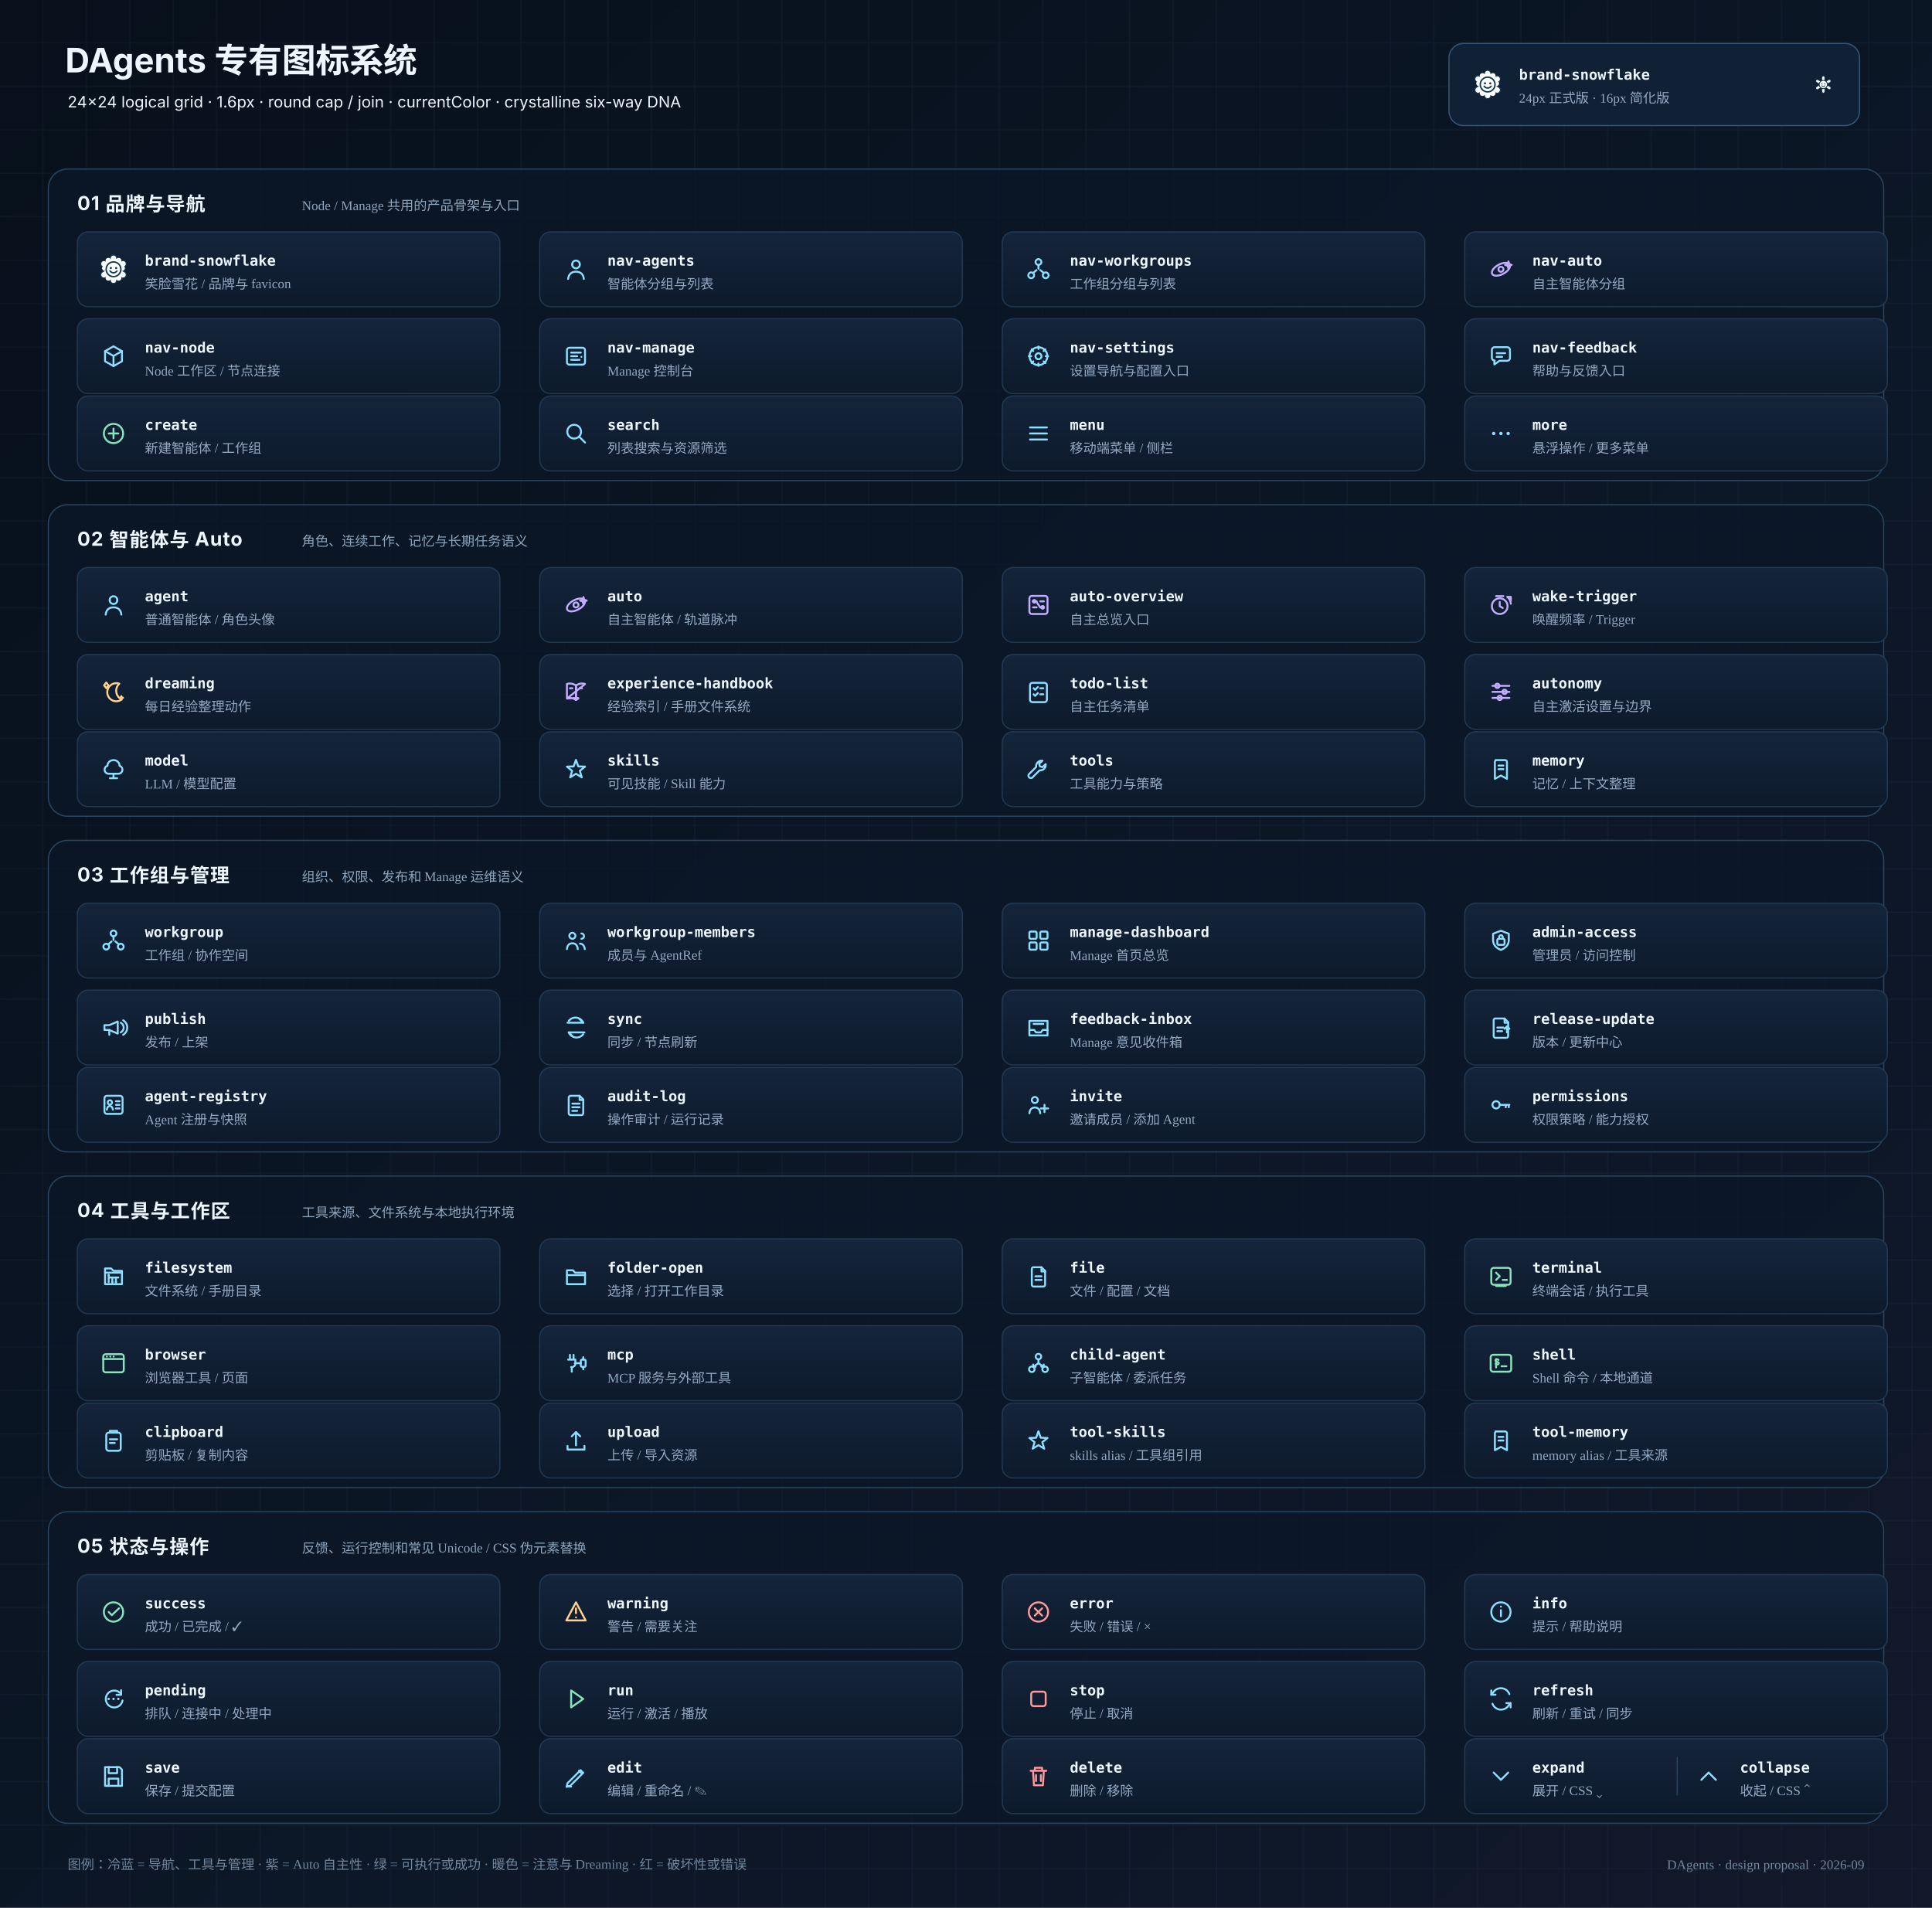
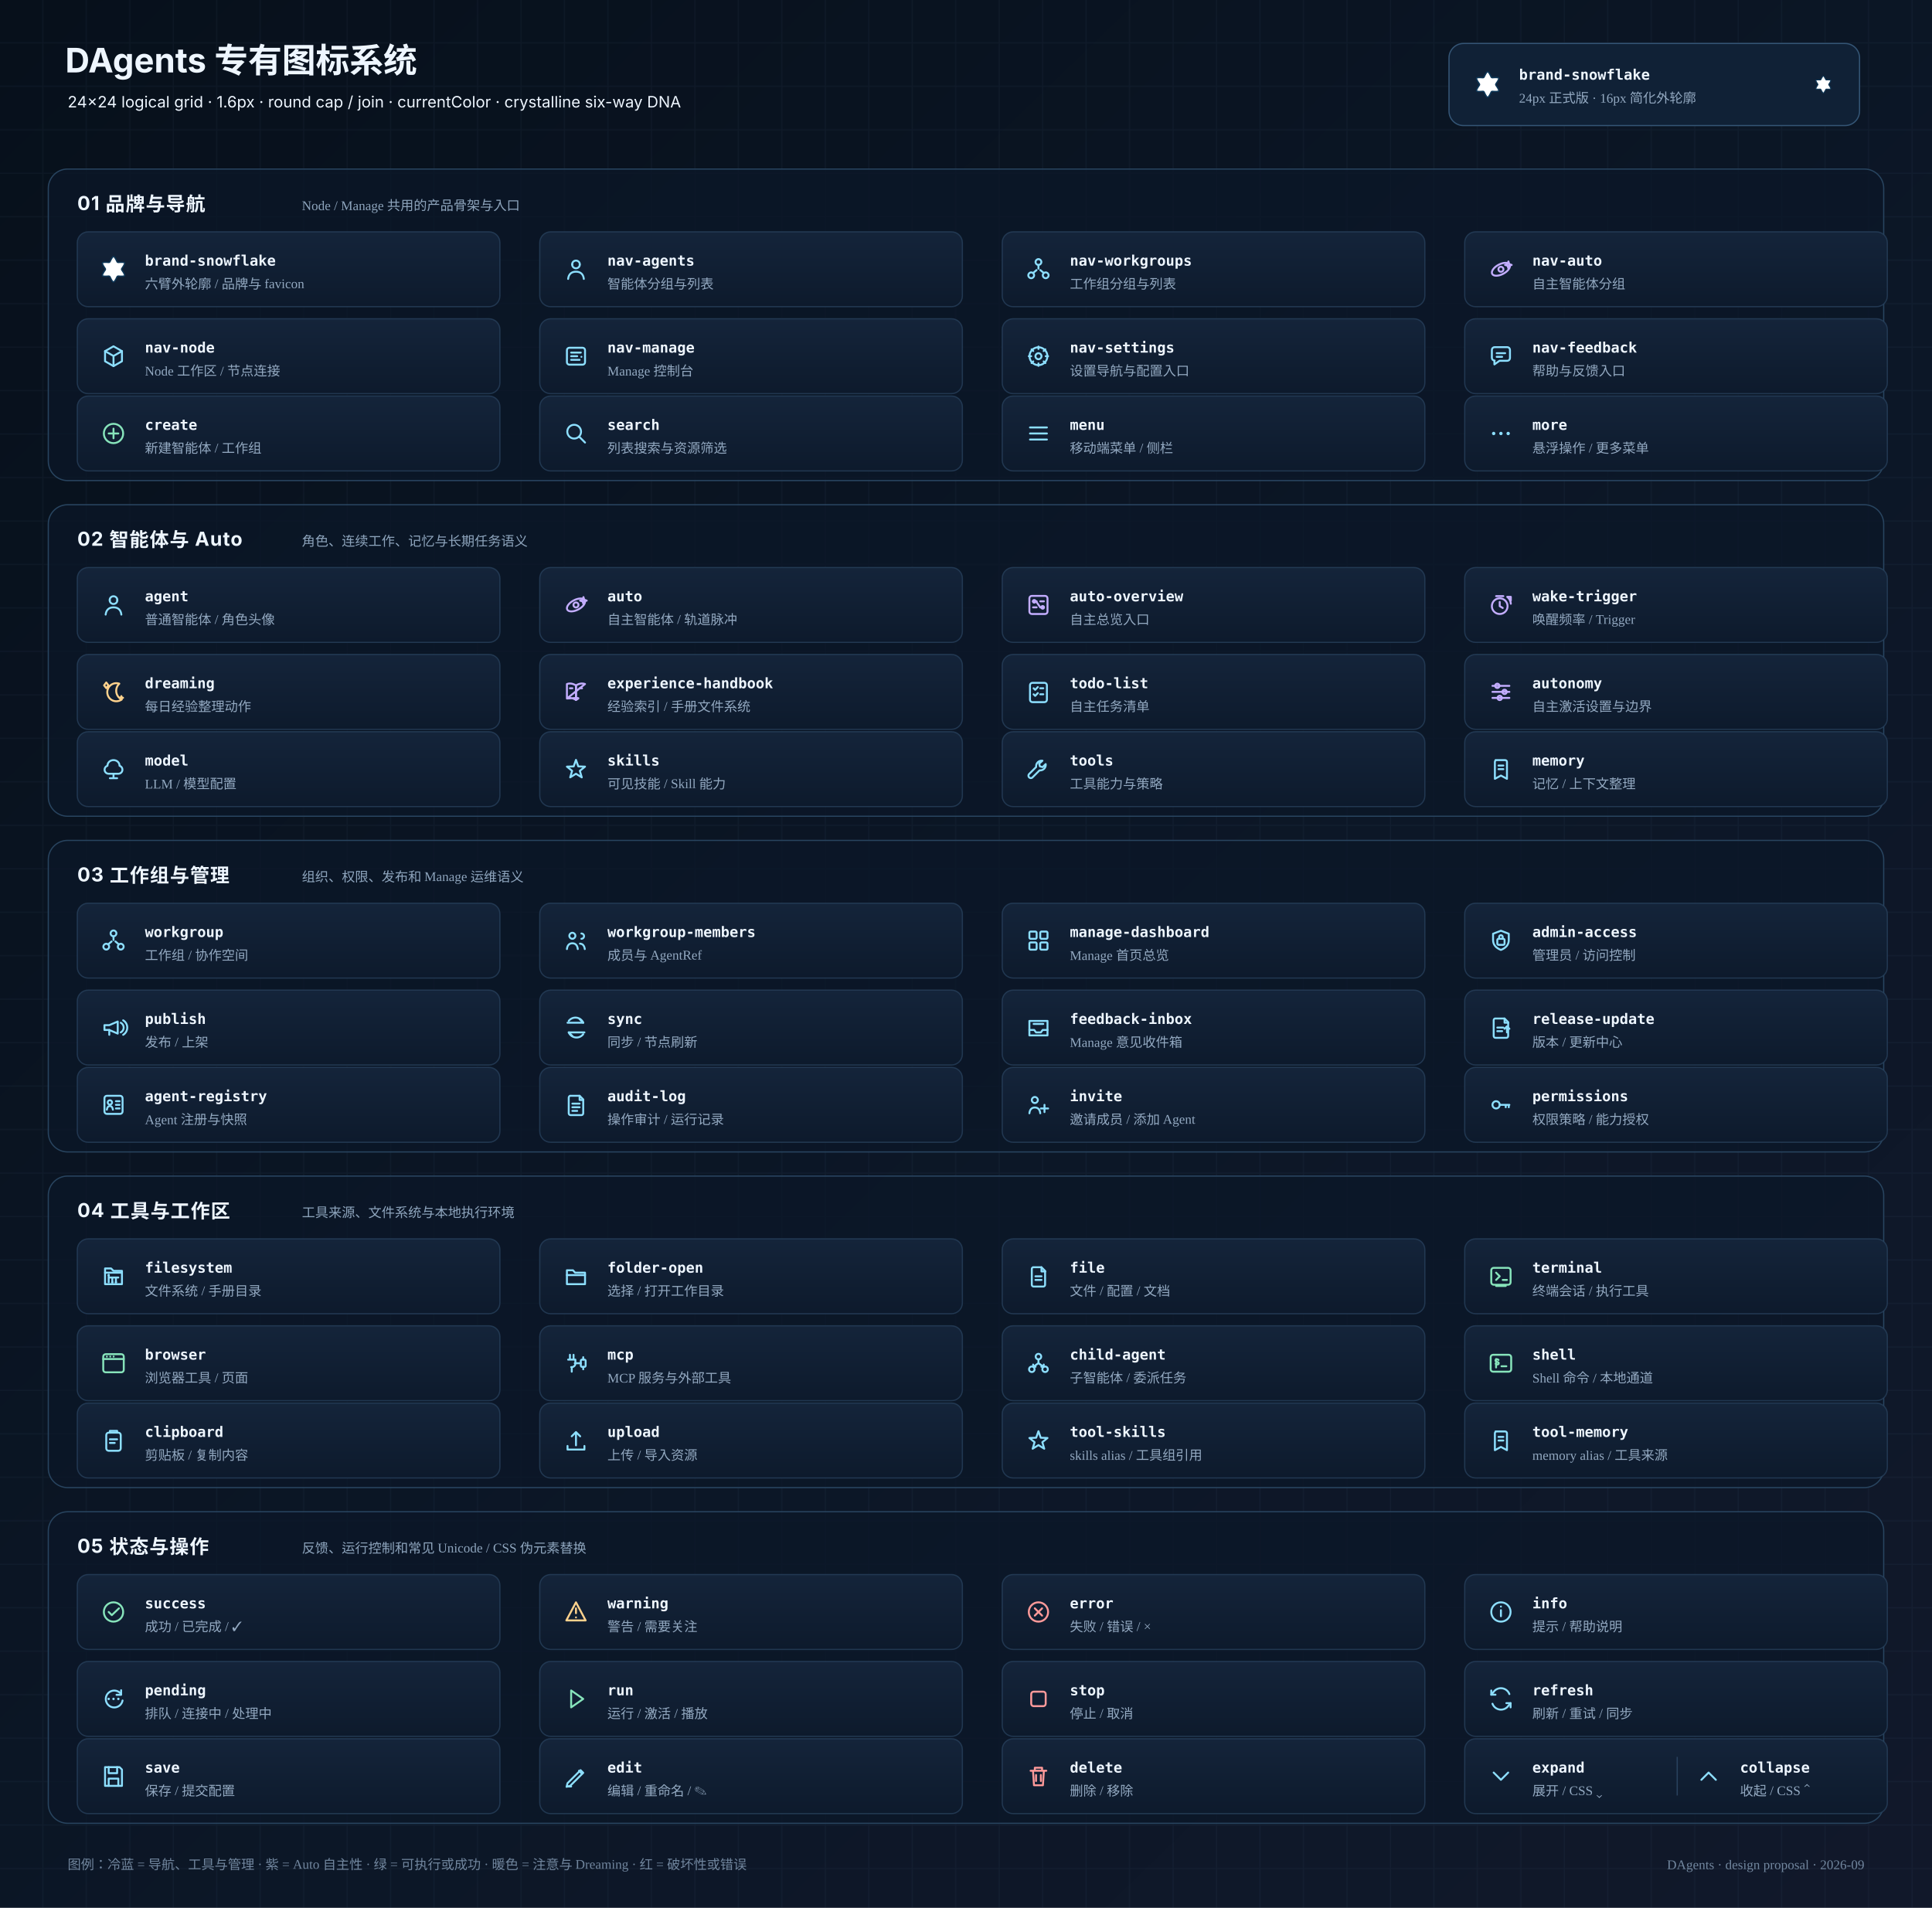
<svg xmlns="http://www.w3.org/2000/svg" width="1600" height="1580" viewBox="0 0 1600 1580" role="img" aria-labelledby="title desc">
  <defs>
    <linearGradient id="board" x1="0" y1="0" x2="1" y2="1">
      <stop stop-color="#07101b" />
      <stop offset=".58" stop-color="#0c1727" />
      <stop offset="1" stop-color="#11182a" />
    </linearGradient>
    <linearGradient id="card" x1="0" y1="0" x2="0" y2="1">
      <stop stop-color="#14243a" />
      <stop offset="1" stop-color="#0d1a2c" />
    </linearGradient>
    <linearGradient id="blue" x1="0" y1="0" x2="1" y2="1">
      <stop stop-color="#90ecff" />
      <stop offset="1" stop-color="#779bff" />
    </linearGradient>
    <linearGradient id="violet" x1="0" y1="0" x2="1" y2="1">
      <stop stop-color="#e0a9ff" />
      <stop offset="1" stop-color="#8db5ff" />
    </linearGradient>
    <linearGradient id="warm" x1="0" y1="0" x2="1" y2="1">
      <stop stop-color="#ffd990" />
      <stop offset="1" stop-color="#ff9d9d" />
    </linearGradient>
    <filter id="shadow" x="-20%" y="-20%" width="140%" height="160%">
      <feDropShadow dx="0" dy="8" stdDeviation="10" flood-color="#020611" flood-opacity=".34" />
    </filter>
    <pattern id="grain" width="36" height="36" patternUnits="userSpaceOnUse">
      <path d="M0 35.5h36M35.5 0v36" stroke="#7192bd" stroke-opacity=".055" />
    </pattern>
    <style>
      .label{font-family:Inter,"Segoe UI","Microsoft YaHei",sans-serif;fill:#eef6ff}
      .section-title{font-size:16px;font-weight:700;letter-spacing:.04em}
      .section-note{font-size:11px;fill:#8ea5bd}
      .key{font:600 12px ui-monospace,SFMono-Regular,Consolas,monospace;fill:#eef6ff}
      .meaning{font-size:11px;fill:#93a9c1}
      .footer{font-size:11px;fill:#71869e}
      .icon{fill:none;stroke:currentColor;stroke-width:1.6;stroke-linecap:round;stroke-linejoin:round}
      .icon-fill{fill:currentColor;stroke:none}
      .card-blue{color:#8ddfff}.card-violet{color:#c3adff}.card-warm{color:#ffd28d}.card-green{color:#87e4bb}.card-red{color:#ff9a9a}
    </style>
    <symbol id="i-brand-snowflake" viewBox="0 0 24 24">
-       <g fill="none" stroke="#0d3656" stroke-width="6.2" stroke-linecap="round" stroke-linejoin="round">
-         <path d="M12 2.9v18.2M4.1 7.45l15.8 9.1M4.1 16.55l15.8-9.1" />
-       </g>
-       <g fill="none" stroke="#ffffff" stroke-width="4.5" stroke-linecap="round" stroke-linejoin="round" filter="url(#snow-shadow)">
-         <path d="M12 2.9v18.2M4.1 7.45l15.8 9.1M4.1 16.55l15.8-9.1" />
-         <path d="M7.7 4.8 12 7.3l4.3-2.5M7.7 19.2 12 16.7l4.3 2.5M4.8 11.1l4 .9M19.2 11.1l-4 .9" />
-       </g>
-       <circle cx="12" cy="12" r="6.1" fill="#ffffff" stroke="#0d3656" stroke-width="1.2" />
-       <circle cx="9.8" cy="11" r=".9" fill="#0d3656" />
-       <circle cx="14.2" cy="11" r=".9" fill="#0d3656" />
-       <path d="M9.1 13.4c1.45 2 4.35 2 5.8 0" fill="none" stroke="#0d3656" stroke-width="1.2" stroke-linecap="round" />
+       <path d="M 11.21 1.99 Q 12.00 0.96 12.79 1.99 Q 13.58 3.02 14.06 4.01 Q 14.54 5.01 14.89 5.70 Q 15.24 6.39 16.01 6.34 Q 16.78 6.30 17.88 6.22 Q 18.99 6.14 20.27 6.31 Q 21.56 6.48 21.07 7.68 Q 20.57 8.88 19.95 9.79 Q 19.33 10.71 18.90 11.35 Q 18.48 12.00 18.90 12.65 Q 19.33 13.29 19.95 14.21 Q 20.57 15.12 21.07 16.32 Q 21.56 17.52 20.27 17.69 Q 18.99 17.86 17.88 17.78 Q 16.78 17.70 16.01 17.66 Q 15.24 17.61 14.89 18.30 Q 14.54 18.99 14.06 19.99 Q 13.58 20.98 12.79 22.01 Q 12.00 23.04 11.21 22.01 Q 10.42 20.98 9.94 19.99 Q 9.46 18.99 9.11 18.30 Q 8.76 17.61 7.99 17.66 Q 7.22 17.70 6.12 17.78 Q 5.01 17.86 3.73 17.69 Q 2.44 17.52 2.93 16.32 Q 3.43 15.12 4.05 14.21 Q 4.67 13.29 5.10 12.65 Q 5.52 12.00 5.10 11.35 Q 4.67 10.71 4.05 9.79 Q 3.43 8.88 2.93 7.68 Q 2.44 6.48 3.73 6.31 Q 5.01 6.14 6.12 6.22 Q 7.22 6.30 7.99 6.34 Q 8.76 6.39 9.11 5.70 Q 9.46 5.01 9.94 4.01 Q 10.42 3.02 11.21 1.99 Z" fill="#ffffff" stroke="#0d3656" stroke-width="1.1" stroke-linejoin="round" />
    </symbol>
    <symbol id="i-brand-snowflake-16" viewBox="0 0 16 16">
-       <g fill="none" stroke="#0d3656" stroke-width="3.1" stroke-linecap="round">
-         <path d="M8 2.2v11.6M3 5.1l10 5.8M3 10.9l10-5.8" />
-       </g>
-       <g fill="none" stroke="#ffffff" stroke-width="1.9" stroke-linecap="round" filter="url(#snow-shadow)">
-         <path d="M8 2.2v11.6M3 5.1l10 5.8M3 10.9l10-5.8" />
-       </g>
-       <circle cx="8" cy="8" r="3.4" fill="#ffffff" stroke="#0d3656" stroke-width=".7" />
-       <circle cx="6.8" cy="7.5" r=".5" fill="#0d3656" />
-       <circle cx="9.2" cy="7.5" r=".5" fill="#0d3656" />
-       <path d="M6.7 9c.7 1 1.9 1 2.6 0" fill="none" stroke="#0d3656" stroke-width=".7" stroke-linecap="round" />
+       <path d="M 7.47 1.33 Q 8.00 0.64 8.53 1.33 Q 9.06 2.01 9.38 2.68 Q 9.70 3.34 9.93 3.80 Q 10.16 4.26 10.67 4.23 Q 11.19 4.20 11.92 4.15 Q 12.66 4.09 13.52 4.21 Q 14.37 4.32 14.04 5.12 Q 13.71 5.92 13.30 6.53 Q 12.88 7.14 12.60 7.57 Q 12.32 8.00 12.60 8.43 Q 12.88 8.86 13.30 9.47 Q 13.71 10.08 14.04 10.88 Q 14.37 11.68 13.52 11.79 Q 12.66 11.91 11.92 11.85 Q 11.19 11.80 10.67 11.77 Q 10.16 11.74 9.93 12.20 Q 9.70 12.66 9.38 13.32 Q 9.06 13.99 8.53 14.67 Q 8.00 15.36 7.47 14.67 Q 6.94 13.99 6.62 13.32 Q 6.30 12.66 6.07 12.20 Q 5.84 11.74 5.33 11.77 Q 4.81 11.80 4.08 11.85 Q 3.34 11.91 2.48 11.79 Q 1.63 11.68 1.96 10.88 Q 2.29 10.08 2.70 9.47 Q 3.12 8.86 3.40 8.43 Q 3.68 8.00 3.40 7.57 Q 3.12 7.14 2.70 6.53 Q 2.29 5.92 1.96 5.12 Q 1.63 4.32 2.48 4.21 Q 3.34 4.09 4.08 4.15 Q 4.81 4.20 5.33 4.23 Q 5.84 4.26 6.07 3.80 Q 6.30 3.34 6.62 2.68 Q 6.94 2.01 7.47 1.33 Z" fill="#ffffff" stroke="#0d3656" stroke-width=".75" stroke-linejoin="round" />
    </symbol>
    <symbol id="i-agent" viewBox="0 0 24 24">
      <circle class="icon" cx="12" cy="8" r="3.2" />
      <path class="icon" d="M5.5 20c.4-3.8 2.6-6 6.5-6s6.1 2.2 6.5 6M9 8h.01M15 8h.01" />
    </symbol>
    <symbol id="i-workgroup" viewBox="0 0 24 24">
      <circle class="icon" cx="12" cy="6" r="2.4" />
      <circle class="icon" cx="6" cy="17" r="2.4" />
      <circle class="icon" cx="18" cy="17" r="2.4" />
      <path class="icon" d="M12 8.5v3M10.4 12.7 7.7 15M13.6 12.7l2.7 2.3" />
    </symbol>
    <symbol id="i-auto" viewBox="0 0 24 24">
      <ellipse class="icon" cx="12" cy="12" rx="8.2" ry="4.2" transform="rotate(-28 12 12)" />
      <circle class="icon" cx="12" cy="12" r="2.1" />
      <path class="icon" d="m18.2 5.5.6 2.2 2.1.7-2.1.7-.6 2.2-.7-2.2-2.1-.7 2.1-.7Z" />
    </symbol>
    <symbol id="i-node" viewBox="0 0 24 24">
      <path class="icon" d="m12 3.8 7 4v8.4l-7 4-7-4V7.8Z" />
      <path class="icon" d="m5 7.8 7 4 7-4M12 11.8v8.4" />
    </symbol>
    <symbol id="i-manage" viewBox="0 0 24 24">
      <rect class="icon" x="4.5" y="5" width="15" height="14" rx="2" />
      <path class="icon" d="M8 9h8M8 12h5M8 15h7M16.5 12.5h.01" />
    </symbol>
    <symbol id="i-settings" viewBox="0 0 24 24">
      <circle class="icon" cx="12" cy="12" r="2.5" />
      <path class="icon" d="M12 4v2M12 18v2M4 12h2M18 12h2M6.3 6.3l1.4 1.4M16.3 16.3l1.4 1.4M17.7 6.3l-1.4 1.4M7.7 16.3l-1.4 1.4" />
      <circle class="icon" cx="12" cy="12" r="7.4" />
    </symbol>
    <symbol id="i-feedback" viewBox="0 0 24 24">
      <path class="icon" d="M4.5 6.8c0-1.3 1-2.3 2.3-2.3h10.4c1.3 0 2.3 1 2.3 2.3v6.7c0 1.3-1 2.3-2.3 2.3h-6.4l-4.2 3v-3.2H6.8c-1.3 0-2.3-1-2.3-2.3Z" />
      <path class="icon" d="M8.5 9.5h7M8.5 12.5h4.5" />
    </symbol>
    <symbol id="i-create" viewBox="0 0 24 24">
      <circle class="icon" cx="12" cy="12" r="8" />
      <path class="icon" d="M12 8v8M8 12h8" />
    </symbol>
    <symbol id="i-search" viewBox="0 0 24 24">
      <circle class="icon" cx="10.5" cy="10.5" r="5.7" />
      <path class="icon" d="m15 15 4.5 4.5" />
    </symbol>
    <symbol id="i-menu" viewBox="0 0 24 24">
      <path class="icon" d="M5 7h14M5 12h14M5 17h14" />
    </symbol>
    <symbol id="i-more" viewBox="0 0 24 24">
      <circle class="icon-fill" cx="6" cy="12" r="1.4" />
      <circle class="icon-fill" cx="12" cy="12" r="1.4" />
      <circle class="icon-fill" cx="18" cy="12" r="1.4" />
    </symbol>
    <symbol id="i-auto-overview" viewBox="0 0 24 24">
      <rect class="icon" x="4.5" y="4.5" width="15" height="15" rx="2" />
      <path class="icon" d="M7.5 9h3M13.5 9h3M7.5 14h3M13.5 14h3" />
      <circle class="icon" cx="8.5" cy="9" r="1.1" />
      <circle class="icon" cx="15.5" cy="14" r="1.1" />
      <path class="icon" d="m10 9 3.5 5" />
    </symbol>
    <symbol id="i-wake-trigger" viewBox="0 0 24 24">
      <circle class="icon" cx="11" cy="13" r="6.5" />
      <path class="icon" d="M11 9.5V13l2.5 1.5M8 4.7h6M17.2 5.3a7.5 7.5 0 0 1 3 5.7M17.2 5.3h3v3" />
    </symbol>
    <symbol id="i-dreaming" viewBox="0 0 24 24">
      <path class="icon" d="M16.8 5.2a7.5 7.5 0 1 0 2 13.1A8 8 0 0 1 16.8 5.2Z" />
      <path class="icon" d="m6 4.2 1.8 2.4L6 8.9 4.2 6.6Z" />
      <path class="icon" d="m18.5 15.5.35 1.05 1.05.35-1.05.35-.35 1.05-.35-1.05-1.05-.35 1.05-.35Z" />
    </symbol>
    <symbol id="i-experience-handbook" viewBox="0 0 24 24">
      <path class="icon" d="M4.5 5.5c2.4-.9 5.1-.4 7.5 1.2v12c-2.4-1.6-5.1-2.1-7.5-1.2ZM19.5 5.5c-2.4-.9-5.1-.4-7.5 1.2v12c2.4-1.6 5.1-2.1-7.5-1.2Z" />
      <path class="icon" d="M12 6.7v12M7 9h2M15 9h2" />
    </symbol>
    <symbol id="i-todo-list" viewBox="0 0 24 24">
      <rect class="icon" x="5" y="4.5" width="14" height="16" rx="2" />
      <path class="icon" d="m8 9 1.3 1.3L11.5 8M13.5 9H16M8 14l1.3 1.3 2.2-2.3M13.5 14H16" />
    </symbol>
    <symbol id="i-autonomy" viewBox="0 0 24 24">
      <path class="icon" d="M5 7h14M5 12h14M5 17h14" />
      <circle class="icon" cx="9" cy="7" r="1.8" />
      <circle class="icon" cx="15" cy="12" r="1.8" />
      <circle class="icon" cx="11" cy="17" r="1.8" />
    </symbol>
    <symbol id="i-model" viewBox="0 0 24 24">
      <path class="icon" d="M7 9.2C7 6.5 9.2 4.5 12 4.5s5 2 5 4.7c1.4.4 2.4 1.7 2.4 3.2 0 1.9-1.5 3.4-3.4 3.4H8c-1.9 0-3.4-1.5-3.4-3.4 0-1.5 1-2.8 2.4-3.2Z" />
      <path class="icon" d="M9 19.5h6M12 16v3.5" />
    </symbol>
    <symbol id="i-skills" viewBox="0 0 24 24">
      <path class="icon" d="m12 4.3 1.9 5.4 5.6.2-4.3 3.5 1.6 5.4-4.8-3-4.8 3 1.6-5.4-4.3-3.5 5.6-.2Z" />
    </symbol>
    <symbol id="i-tools" viewBox="0 0 24 24">
      <path class="icon" d="M15.3 5a4.6 4.6 0 0 0-5.2 5.2l-5.6 5.6a2 2 0 1 0 2.8 2.8l5.6-5.6A4.6 4.6 0 0 0 18 7.8l-2.6 2.5-2.2-.6-.6-2.2Z" />
    </symbol>
    <symbol id="i-memory" viewBox="0 0 24 24">
      <path class="icon" d="M7.5 4.5h8A1.5 1.5 0 0 1 17 6v14l-5-2.7L7 20V6a1.5 1.5 0 0 1 1.5-1.5Z" />
      <path class="icon" d="M10 9h4M10 12h4" />
    </symbol>
    <symbol id="i-workgroup-members" viewBox="0 0 24 24">
      <circle class="icon" cx="9" cy="8" r="2.5" />
      <path class="icon" d="M4.5 19c.3-3 1.8-4.8 4.5-4.8s4.2 1.8 4.5 4.8M16.5 10.5a2.2 2.2 0 1 0 0-4.4M15.3 14.5c2.3.1 3.6 1.7 4 4.5" />
    </symbol>
    <symbol id="i-dashboard" viewBox="0 0 24 24">
      <rect class="icon" x="4.5" y="4.5" width="6" height="6" rx="1" />
      <rect class="icon" x="13.5" y="4.5" width="6" height="6" rx="1" />
      <rect class="icon" x="4.5" y="13.5" width="6" height="6" rx="1" />
      <rect class="icon" x="13.5" y="13.5" width="6" height="6" rx="1" />
    </symbol>
    <symbol id="i-admin-access" viewBox="0 0 24 24">
      <path class="icon" d="m12 3.8 6.5 2.5v5.2c0 3.8-2.2 6.5-6.5 8.2-4.3-1.7-6.5-4.4-6.5-8.2V6.3Z" />
      <rect class="icon" x="9" y="10.5" width="6" height="5" rx="1" />
      <path class="icon" d="M10.5 10.5V9a1.5 1.5 0 0 1 3 0v1.5" />
    </symbol>
    <symbol id="i-publish" viewBox="0 0 24 24">
      <path class="icon" d="M4.5 10h4l7-3v10l-7-3h-4Z" />
      <path class="icon" d="M8.5 14v4M18 8a4.5 4.5 0 0 1 0 8M20 6a7 7 0 0 1 0 12" />
    </symbol>
    <symbol id="i-sync" viewBox="0 0 24 24">
      <path class="icon" d="M5 8h13l-3-3M19 16H6l3 3" />
      <path class="icon" d="M18 8a7 7 0 0 0-12-1.5M6 16a7 7 0 0 0 12 1.5" />
    </symbol>
    <symbol id="i-feedback-inbox" viewBox="0 0 24 24">
      <path class="icon" d="M4.5 6.5h15v12h-15Z" />
      <path class="icon" d="M4.5 14h4l1.5 2h4l1.5-2h4M8 9h8" />
    </symbol>
    <symbol id="i-release-update" viewBox="0 0 24 24">
      <path class="icon" d="M7 4.5h8l3 3V19a1.5 1.5 0 0 1-1.5 1.5h-9A1.5 1.5 0 0 1 6 19V6a1.5 1.5 0 0 1 1-1.5Z" />
      <path class="icon" d="M15 4.5V8h3M9 12h5M9 15h4M17 11v5M15 13l2-2 2 2" />
    </symbol>
    <symbol id="i-agent-registry" viewBox="0 0 24 24">
      <rect class="icon" x="4.5" y="4.5" width="15" height="15" rx="2" />
      <circle class="icon" cx="9" cy="10" r="1.8" />
      <path class="icon" d="M6.5 16c.3-2 1.1-3 2.5-3s2.2 1 2.5 3M14 9h3M14 12h3M14 15h3" />
    </symbol>
    <symbol id="i-audit-log" viewBox="0 0 24 24">
      <path class="icon" d="M7 4.5h8l3 3V19a1.5 1.5 0 0 1-1.5 1.5h-9A1.5 1.5 0 0 1 6 19V6a1.5 1.5 0 0 1 1.5-1.5Z" />
      <path class="icon" d="M15 4.5V8h3M9 11h6M9 14h6M9 17h4" />
    </symbol>
    <symbol id="i-invite" viewBox="0 0 24 24">
      <circle class="icon" cx="9" cy="8" r="2.5" />
      <path class="icon" d="M4.5 19c.3-3 1.8-4.8 4.5-4.8s4.2 1.8 4.5 4.8M17 12v6M14 15h6" />
    </symbol>
    <symbol id="i-permissions" viewBox="0 0 24 24">
      <circle class="icon" cx="8" cy="12" r="3" />
      <path class="icon" d="M11 12h8M16 12v2M18.5 12v2" />
    </symbol>
    <symbol id="i-filesystem" viewBox="0 0 24 24">
      <path class="icon" d="M5 5.5h5l2 2h7v11H5Z" />
      <path class="icon" d="M5 9h14M8 11v6M8 13h8M11 13v4M14 13v4" />
      <circle class="icon-fill" cx="8" cy="11" r="1" />
      <circle class="icon-fill" cx="11" cy="17" r="1" />
      <circle class="icon-fill" cx="14" cy="17" r="1" />
    </symbol>
    <symbol id="i-folder-open" viewBox="0 0 24 24">
      <path class="icon" d="M4.5 7h5l1.8 2h8.2v9.5H4.5Z" />
      <path class="icon" d="M4.5 11h15" />
    </symbol>
    <symbol id="i-file" viewBox="0 0 24 24">
      <path class="icon" d="M7.5 4.5h7l3 3V19a1.5 1.5 0 0 1-1.5 1.5h-8A1.5 1.5 0 0 1 6.5 19V6a1.5 1.5 0 0 1 1-1.5Z" />
      <path class="icon" d="M14.5 4.5V8h3.2M9.5 12h5M9.5 15h5" />
    </symbol>
    <symbol id="i-terminal" viewBox="0 0 24 24">
      <rect class="icon" x="4" y="5" width="16" height="14" rx="2" />
      <path class="icon" d="m8 9 3 3-3 3M13.5 15H17M8 20h8" />
    </symbol>
    <symbol id="i-browser" viewBox="0 0 24 24">
      <rect class="icon" x="3.5" y="4.5" width="17" height="15" rx="2" />
      <path class="icon" d="M3.5 8.5h17" />
      <circle class="icon-fill" cx="6.5" cy="6.5" r=".8" />
      <circle class="icon-fill" cx="9.3" cy="6.5" r=".8" />
      <circle class="icon-fill" cx="12.1" cy="6.5" r=".8" />
    </symbol>
    <symbol id="i-mcp" viewBox="0 0 24 24">
      <path class="icon" d="M7 5v4M10 5v4M5.5 9h6v3.2a3 3 0 0 1-3 3H8M8.5 15.2V19M11 12h5" />
      <rect class="icon" x="16" y="9" width="4" height="6" rx="1" />
      <path class="icon" d="M18 7v2M18 15v2" />
    </symbol>
    <symbol id="i-child-agent" viewBox="0 0 24 24">
      <circle class="icon" cx="12" cy="6.5" r="2.3" />
      <circle class="icon" cx="6.5" cy="17" r="2.3" />
      <circle class="icon" cx="17.5" cy="17" r="2.3" />
      <path class="icon" d="M12 8.8v3.1M12 11.9 7.8 15M12 11.9l4.2 3.1M7.8 15l-.2-1.9M7.8 15l1.8-.1M16.2 15l.2-1.9M16.2 15l-1.8-.1" />
    </symbol>
    <symbol id="i-shell" viewBox="0 0 24 24">
      <rect class="icon" x="3.5" y="5" width="17" height="14" rx="2" />
      <path class="icon" d="M8 8.5v7M10 9.3c-.4-.6-1.3-.8-1.9-.5-.9.4-.8 1.5.1 1.8l1.3.5c.9.3 1 1.4.1 1.8-.7.3-1.6 0-2-.5M12.5 14.5h4" />
    </symbol>
    <symbol id="i-clipboard" viewBox="0 0 24 24">
      <rect class="icon" x="6" y="5.5" width="12" height="15" rx="2" />
      <path class="icon" d="M9 5.5V4h6v1.5M9 11h6M9 14h4" />
    </symbol>
    <symbol id="i-upload" viewBox="0 0 24 24">
      <path class="icon" d="M5 16.5v3h14v-3M12 16V5M8.5 8.5 12 5l3.5 3.5" />
    </symbol>
    <symbol id="i-success" viewBox="0 0 24 24">
      <circle class="icon" cx="12" cy="12" r="8" />
      <path class="icon" d="m8 12 2.6 2.6L16.5 9" />
    </symbol>
    <symbol id="i-warning" viewBox="0 0 24 24">
      <path class="icon" d="m12 4 8 15H4Z" />
      <path class="icon" d="M12 9v4M12 16.5h.01" />
    </symbol>
    <symbol id="i-error" viewBox="0 0 24 24">
      <circle class="icon" cx="12" cy="12" r="8" />
      <path class="icon" d="m9 9 6 6M15 9l-6 6" />
    </symbol>
    <symbol id="i-info" viewBox="0 0 24 24">
      <circle class="icon" cx="12" cy="12" r="8" />
      <path class="icon" d="M12 10.5v5M12 7.5h.01" />
    </symbol>
    <symbol id="i-pending" viewBox="0 0 24 24">
      <path class="icon" d="M18.3 8a7 7 0 1 0 1.2 5.3" />
      <path class="icon" d="M18.3 4.8v3.8h-3.8" />
      <circle class="icon-fill" cx="8" cy="12" r="1" />
      <circle class="icon-fill" cx="12" cy="12" r="1" />
      <circle class="icon-fill" cx="16" cy="12" r="1" />
    </symbol>
    <symbol id="i-run" viewBox="0 0 24 24">
      <path class="icon" d="m8 5 10 7-10 7Z" />
    </symbol>
    <symbol id="i-stop" viewBox="0 0 24 24">
      <rect class="icon" x="6" y="6" width="12" height="12" rx="2" />
    </symbol>
    <symbol id="i-refresh" viewBox="0 0 24 24">
      <path class="icon" d="M19 8a7.5 7.5 0 0 0-13.3-1.5L4 8.5M5 16a7.5 7.5 0 0 0 13.3 1.5L20 15.5" />
      <path class="icon" d="M4 5v3.5h3.5M20 19v-3.5h-3.5" />
    </symbol>
    <symbol id="i-save" viewBox="0 0 24 24">
      <path class="icon" d="M5 4.5h12l2 2V20H5Z" />
      <path class="icon" d="M8 4.5v5h7v-5M8 20v-6h8v6" />
    </symbol>
    <symbol id="i-edit" viewBox="0 0 24 24">
      <path class="icon" d="m5 17.8-.8 3 3-.8L18 9.2l-2.2-2.2Z" />
      <path class="icon" d="m14.5 7.5 2.2 2.2M5 20.5h3" />
    </symbol>
    <symbol id="i-delete" viewBox="0 0 24 24">
      <path class="icon" d="M5.5 7.5h13M9 7.5V5h6v2.5M7.5 7.5l.8 12h7.4l.8-12M10 11v5M14 11v5" />
    </symbol>
    <symbol id="i-check" viewBox="0 0 24 24">
      <path class="icon" d="m5.5 12.5 4 4 9-9" />
    </symbol>
    <symbol id="i-close" viewBox="0 0 24 24">
      <path class="icon" d="m7 7 10 10M17 7 7 17" />
    </symbol>
    <symbol id="i-back" viewBox="0 0 24 24">
      <path class="icon" d="M19 12H5M10 7l-5 5 5 5" />
    </symbol>
    <symbol id="i-forward" viewBox="0 0 24 24">
      <path class="icon" d="M5 12h14M14 7l5 5-5 5" />
    </symbol>
    <symbol id="i-expand" viewBox="0 0 24 24">
      <path class="icon" d="m6 9 6 6 6-6" />
    </symbol>
    <symbol id="i-collapse" viewBox="0 0 24 24">
      <path class="icon" d="m6 15 6-6 6 6" />
    </symbol>
    <symbol id="i-filter" viewBox="0 0 24 24">
      <path class="icon" d="M4.5 6h15l-5.7 6.4v5.1l-3.6 1.7v-6.8Z" />
    </symbol>
    <symbol id="i-copy" viewBox="0 0 24 24">
      <rect class="icon" x="8" y="8" width="11" height="11" rx="2" />
      <path class="icon" d="M16 8V6.5a2 2 0 0 0-2-2H6.5a2 2 0 0 0-2 2V14a2 2 0 0 0 2 2H8" />
    </symbol>
    <g id="card-frame">
      <rect width="350" height="62" rx="9" fill="url(#card)" stroke="#29425e" stroke-opacity=".75" />
    </g>
  </defs>
  <rect width="1600" height="1580" fill="url(#board)" />
  <rect width="1600" height="1580" fill="url(#grain)" />
  <text x="54" y="60" class="label" font-size="28" font-weight="750">DAgents 专有图标系统</text>
  <text x="56" y="89" class="label" font-size="13" fill="#9fb5cd">24×24 logical grid · 1.6px · round cap / join · currentColor · crystalline six-way DNA</text>
  <g transform="translate(1200 36)">
    <rect width="340" height="68" rx="12" fill="#102136" stroke="#345575" />
    <use href="#i-brand-snowflake" x="20" y="22" width="24" height="24" />
    <use href="#i-brand-snowflake-16" x="302" y="26" width="16" height="16" />
    <text x="58" y="30" class="key">brand-snowflake</text>
-     <text x="58" y="49" class="meaning">24px 正式版 · 16px 简化版</text>
+     <text x="58" y="49" class="meaning">24px 正式版 · 16px 简化外轮廓</text>
  </g>
  <g transform="translate(40 140)">
    <rect width="1520" height="258" rx="16" fill="#0b1728" fill-opacity=".76" stroke="#28445f" />
    <text x="24" y="34" class="label section-title">01  品牌与导航</text>
    <text x="210" y="34" class="section-note">Node / Manage 共用的产品骨架与入口</text>
    <g transform="translate(24 52)">
      <use href="#card-frame" />
      <use href="#i-brand-snowflake" x="18" y="19" width="24" height="24" />
      <text x="56" y="28" class="key">brand-snowflake</text>
-       <text x="56" y="47" class="meaning">笑脸雪花 / 品牌与 favicon</text>
+       <text x="56" y="47" class="meaning">六臂外轮廓 / 品牌与 favicon</text>
    </g>
    <g transform="translate(407 52)">
      <use href="#card-frame" />
      <use href="#i-agent" x="18" y="19" width="24" height="24" class="card-blue" />
      <text x="56" y="28" class="key">nav-agents</text>
      <text x="56" y="47" class="meaning">智能体分组与列表</text>
    </g>
    <g transform="translate(790 52)">
      <use href="#card-frame" />
      <use href="#i-workgroup" x="18" y="19" width="24" height="24" class="card-blue" />
      <text x="56" y="28" class="key">nav-workgroups</text>
      <text x="56" y="47" class="meaning">工作组分组与列表</text>
    </g>
    <g transform="translate(1173 52)">
      <use href="#card-frame" />
      <use href="#i-auto" x="18" y="19" width="24" height="24" class="card-violet" />
      <text x="56" y="28" class="key">nav-auto</text>
      <text x="56" y="47" class="meaning">自主智能体分组</text>
    </g>
    <g transform="translate(24 124)">
      <use href="#card-frame" />
      <use href="#i-node" x="18" y="19" width="24" height="24" class="card-blue" />
      <text x="56" y="28" class="key">nav-node</text>
      <text x="56" y="47" class="meaning">Node 工作区 / 节点连接</text>
    </g>
    <g transform="translate(407 124)">
      <use href="#card-frame" />
      <use href="#i-manage" x="18" y="19" width="24" height="24" class="card-blue" />
      <text x="56" y="28" class="key">nav-manage</text>
      <text x="56" y="47" class="meaning">Manage 控制台</text>
    </g>
    <g transform="translate(790 124)">
      <use href="#card-frame" />
      <use href="#i-settings" x="18" y="19" width="24" height="24" class="card-blue" />
      <text x="56" y="28" class="key">nav-settings</text>
      <text x="56" y="47" class="meaning">设置导航与配置入口</text>
    </g>
    <g transform="translate(1173 124)">
      <use href="#card-frame" />
      <use href="#i-feedback" x="18" y="19" width="24" height="24" class="card-blue" />
      <text x="56" y="28" class="key">nav-feedback</text>
      <text x="56" y="47" class="meaning">帮助与反馈入口</text>
    </g>
    <g transform="translate(24 188)">
      <use href="#card-frame" />
      <use href="#i-create" x="18" y="19" width="24" height="24" class="card-green" />
      <text x="56" y="28" class="key">create</text>
      <text x="56" y="47" class="meaning">新建智能体 / 工作组</text>
    </g>
    <g transform="translate(407 188)">
      <use href="#card-frame" />
      <use href="#i-search" x="18" y="19" width="24" height="24" class="card-blue" />
      <text x="56" y="28" class="key">search</text>
      <text x="56" y="47" class="meaning">列表搜索与资源筛选</text>
    </g>
    <g transform="translate(790 188)">
      <use href="#card-frame" />
      <use href="#i-menu" x="18" y="19" width="24" height="24" class="card-blue" />
      <text x="56" y="28" class="key">menu</text>
      <text x="56" y="47" class="meaning">移动端菜单 / 侧栏</text>
    </g>
    <g transform="translate(1173 188)">
      <use href="#card-frame" />
      <use href="#i-more" x="18" y="19" width="24" height="24" class="card-blue" />
      <text x="56" y="28" class="key">more</text>
      <text x="56" y="47" class="meaning">悬浮操作 / 更多菜单</text>
    </g>
  </g>
  <g transform="translate(40 418)">
    <rect width="1520" height="258" rx="16" fill="#0b1728" fill-opacity=".76" stroke="#28445f" />
    <text x="24" y="34" class="label section-title">02  智能体与 Auto</text>
    <text x="210" y="34" class="section-note">角色、连续工作、记忆与长期任务语义</text>
    <g transform="translate(24 52)">
      <use href="#card-frame" />
      <use href="#i-agent" x="18" y="19" width="24" height="24" class="card-blue" />
      <text x="56" y="28" class="key">agent</text>
      <text x="56" y="47" class="meaning">普通智能体 / 角色头像</text>
    </g>
    <g transform="translate(407 52)">
      <use href="#card-frame" />
      <use href="#i-auto" x="18" y="19" width="24" height="24" class="card-violet" />
      <text x="56" y="28" class="key">auto</text>
      <text x="56" y="47" class="meaning">自主智能体 / 轨道脉冲</text>
    </g>
    <g transform="translate(790 52)">
      <use href="#card-frame" />
      <use href="#i-auto-overview" x="18" y="19" width="24" height="24" class="card-violet" />
      <text x="56" y="28" class="key">auto-overview</text>
      <text x="56" y="47" class="meaning">自主总览入口</text>
    </g>
    <g transform="translate(1173 52)">
      <use href="#card-frame" />
      <use href="#i-wake-trigger" x="18" y="19" width="24" height="24" class="card-violet" />
      <text x="56" y="28" class="key">wake-trigger</text>
      <text x="56" y="47" class="meaning">唤醒频率 / Trigger</text>
    </g>
    <g transform="translate(24 124)">
      <use href="#card-frame" />
      <use href="#i-dreaming" x="18" y="19" width="24" height="24" class="card-warm" />
      <text x="56" y="28" class="key">dreaming</text>
      <text x="56" y="47" class="meaning">每日经验整理动作</text>
    </g>
    <g transform="translate(407 124)">
      <use href="#card-frame" />
      <use href="#i-experience-handbook" x="18" y="19" width="24" height="24" class="card-violet" />
      <text x="56" y="28" class="key">experience-handbook</text>
      <text x="56" y="47" class="meaning">经验索引 / 手册文件系统</text>
    </g>
    <g transform="translate(790 124)">
      <use href="#card-frame" />
      <use href="#i-todo-list" x="18" y="19" width="24" height="24" class="card-blue" />
      <text x="56" y="28" class="key">todo-list</text>
      <text x="56" y="47" class="meaning">自主任务清单</text>
    </g>
    <g transform="translate(1173 124)">
      <use href="#card-frame" />
      <use href="#i-autonomy" x="18" y="19" width="24" height="24" class="card-violet" />
      <text x="56" y="28" class="key">autonomy</text>
      <text x="56" y="47" class="meaning">自主激活设置与边界</text>
    </g>
    <g transform="translate(24 188)">
      <use href="#card-frame" />
      <use href="#i-model" x="18" y="19" width="24" height="24" class="card-blue" />
      <text x="56" y="28" class="key">model</text>
      <text x="56" y="47" class="meaning">LLM / 模型配置</text>
    </g>
    <g transform="translate(407 188)">
      <use href="#card-frame" />
      <use href="#i-skills" x="18" y="19" width="24" height="24" class="card-blue" />
      <text x="56" y="28" class="key">skills</text>
      <text x="56" y="47" class="meaning">可见技能 / Skill 能力</text>
    </g>
    <g transform="translate(790 188)">
      <use href="#card-frame" />
      <use href="#i-tools" x="18" y="19" width="24" height="24" class="card-blue" />
      <text x="56" y="28" class="key">tools</text>
      <text x="56" y="47" class="meaning">工具能力与策略</text>
    </g>
    <g transform="translate(1173 188)">
      <use href="#card-frame" />
      <use href="#i-memory" x="18" y="19" width="24" height="24" class="card-blue" />
      <text x="56" y="28" class="key">memory</text>
      <text x="56" y="47" class="meaning">记忆 / 上下文整理</text>
    </g>
  </g>
  <g transform="translate(40 696)">
    <rect width="1520" height="258" rx="16" fill="#0b1728" fill-opacity=".76" stroke="#28445f" />
    <text x="24" y="34" class="label section-title">03  工作组与管理</text>
    <text x="210" y="34" class="section-note">组织、权限、发布和 Manage 运维语义</text>
    <g transform="translate(24 52)">
      <use href="#card-frame" />
      <use href="#i-workgroup" x="18" y="19" width="24" height="24" class="card-blue" />
      <text x="56" y="28" class="key">workgroup</text>
      <text x="56" y="47" class="meaning">工作组 / 协作空间</text>
    </g>
    <g transform="translate(407 52)">
      <use href="#card-frame" />
      <use href="#i-workgroup-members" x="18" y="19" width="24" height="24" class="card-blue" />
      <text x="56" y="28" class="key">workgroup-members</text>
      <text x="56" y="47" class="meaning">成员与 AgentRef</text>
    </g>
    <g transform="translate(790 52)">
      <use href="#card-frame" />
      <use href="#i-dashboard" x="18" y="19" width="24" height="24" class="card-blue" />
      <text x="56" y="28" class="key">manage-dashboard</text>
      <text x="56" y="47" class="meaning">Manage 首页总览</text>
    </g>
    <g transform="translate(1173 52)">
      <use href="#card-frame" />
      <use href="#i-admin-access" x="18" y="19" width="24" height="24" class="card-blue" />
      <text x="56" y="28" class="key">admin-access</text>
      <text x="56" y="47" class="meaning">管理员 / 访问控制</text>
    </g>
    <g transform="translate(24 124)">
      <use href="#card-frame" />
      <use href="#i-publish" x="18" y="19" width="24" height="24" class="card-blue" />
      <text x="56" y="28" class="key">publish</text>
      <text x="56" y="47" class="meaning">发布 / 上架</text>
    </g>
    <g transform="translate(407 124)">
      <use href="#card-frame" />
      <use href="#i-sync" x="18" y="19" width="24" height="24" class="card-blue" />
      <text x="56" y="28" class="key">sync</text>
      <text x="56" y="47" class="meaning">同步 / 节点刷新</text>
    </g>
    <g transform="translate(790 124)">
      <use href="#card-frame" />
      <use href="#i-feedback-inbox" x="18" y="19" width="24" height="24" class="card-blue" />
      <text x="56" y="28" class="key">feedback-inbox</text>
      <text x="56" y="47" class="meaning">Manage 意见收件箱</text>
    </g>
    <g transform="translate(1173 124)">
      <use href="#card-frame" />
      <use href="#i-release-update" x="18" y="19" width="24" height="24" class="card-blue" />
      <text x="56" y="28" class="key">release-update</text>
      <text x="56" y="47" class="meaning">版本 / 更新中心</text>
    </g>
    <g transform="translate(24 188)">
      <use href="#card-frame" />
      <use href="#i-agent-registry" x="18" y="19" width="24" height="24" class="card-blue" />
      <text x="56" y="28" class="key">agent-registry</text>
      <text x="56" y="47" class="meaning">Agent 注册与快照</text>
    </g>
    <g transform="translate(407 188)">
      <use href="#card-frame" />
      <use href="#i-audit-log" x="18" y="19" width="24" height="24" class="card-blue" />
      <text x="56" y="28" class="key">audit-log</text>
      <text x="56" y="47" class="meaning">操作审计 / 运行记录</text>
    </g>
    <g transform="translate(790 188)">
      <use href="#card-frame" />
      <use href="#i-invite" x="18" y="19" width="24" height="24" class="card-blue" />
      <text x="56" y="28" class="key">invite</text>
      <text x="56" y="47" class="meaning">邀请成员 / 添加 Agent</text>
    </g>
    <g transform="translate(1173 188)">
      <use href="#card-frame" />
      <use href="#i-permissions" x="18" y="19" width="24" height="24" class="card-blue" />
      <text x="56" y="28" class="key">permissions</text>
      <text x="56" y="47" class="meaning">权限策略 / 能力授权</text>
    </g>
  </g>
  <g transform="translate(40 974)">
    <rect width="1520" height="258" rx="16" fill="#0b1728" fill-opacity=".76" stroke="#28445f" />
    <text x="24" y="34" class="label section-title">04  工具与工作区</text>
    <text x="210" y="34" class="section-note">工具来源、文件系统与本地执行环境</text>
    <g transform="translate(24 52)">
      <use href="#card-frame" />
      <use href="#i-filesystem" x="18" y="19" width="24" height="24" class="card-blue" />
      <text x="56" y="28" class="key">filesystem</text>
      <text x="56" y="47" class="meaning">文件系统 / 手册目录</text>
    </g>
    <g transform="translate(407 52)">
      <use href="#card-frame" />
      <use href="#i-folder-open" x="18" y="19" width="24" height="24" class="card-blue" />
      <text x="56" y="28" class="key">folder-open</text>
      <text x="56" y="47" class="meaning">选择 / 打开工作目录</text>
    </g>
    <g transform="translate(790 52)">
      <use href="#card-frame" />
      <use href="#i-file" x="18" y="19" width="24" height="24" class="card-blue" />
      <text x="56" y="28" class="key">file</text>
      <text x="56" y="47" class="meaning">文件 / 配置 / 文档</text>
    </g>
    <g transform="translate(1173 52)">
      <use href="#card-frame" />
      <use href="#i-terminal" x="18" y="19" width="24" height="24" class="card-green" />
      <text x="56" y="28" class="key">terminal</text>
      <text x="56" y="47" class="meaning">终端会话 / 执行工具</text>
    </g>
    <g transform="translate(24 124)">
      <use href="#card-frame" />
      <use href="#i-browser" x="18" y="19" width="24" height="24" class="card-green" />
      <text x="56" y="28" class="key">browser</text>
      <text x="56" y="47" class="meaning">浏览器工具 / 页面</text>
    </g>
    <g transform="translate(407 124)">
      <use href="#card-frame" />
      <use href="#i-mcp" x="18" y="19" width="24" height="24" class="card-blue" />
      <text x="56" y="28" class="key">mcp</text>
      <text x="56" y="47" class="meaning">MCP 服务与外部工具</text>
    </g>
    <g transform="translate(790 124)">
      <use href="#card-frame" />
      <use href="#i-child-agent" x="18" y="19" width="24" height="24" class="card-blue" />
      <text x="56" y="28" class="key">child-agent</text>
      <text x="56" y="47" class="meaning">子智能体 / 委派任务</text>
    </g>
    <g transform="translate(1173 124)">
      <use href="#card-frame" />
      <use href="#i-shell" x="18" y="19" width="24" height="24" class="card-green" />
      <text x="56" y="28" class="key">shell</text>
      <text x="56" y="47" class="meaning">Shell 命令 / 本地通道</text>
    </g>
    <g transform="translate(24 188)">
      <use href="#card-frame" />
      <use href="#i-clipboard" x="18" y="19" width="24" height="24" class="card-blue" />
      <text x="56" y="28" class="key">clipboard</text>
      <text x="56" y="47" class="meaning">剪贴板 / 复制内容</text>
    </g>
    <g transform="translate(407 188)">
      <use href="#card-frame" />
      <use href="#i-upload" x="18" y="19" width="24" height="24" class="card-blue" />
      <text x="56" y="28" class="key">upload</text>
      <text x="56" y="47" class="meaning">上传 / 导入资源</text>
    </g>
    <g transform="translate(790 188)">
      <use href="#card-frame" />
      <use href="#i-skills" x="18" y="19" width="24" height="24" class="card-blue" />
      <text x="56" y="28" class="key">tool-skills</text>
      <text x="56" y="47" class="meaning">skills alias / 工具组引用</text>
    </g>
    <g transform="translate(1173 188)">
      <use href="#card-frame" />
      <use href="#i-memory" x="18" y="19" width="24" height="24" class="card-blue" />
      <text x="56" y="28" class="key">tool-memory</text>
      <text x="56" y="47" class="meaning">memory alias / 工具来源</text>
    </g>
  </g>
  <g transform="translate(40 1252)">
    <rect width="1520" height="258" rx="16" fill="#0b1728" fill-opacity=".76" stroke="#28445f" />
    <text x="24" y="34" class="label section-title">05  状态与操作</text>
    <text x="210" y="34" class="section-note">反馈、运行控制和常见 Unicode / CSS 伪元素替换</text>
    <g transform="translate(24 52)">
      <use href="#card-frame" />
      <use href="#i-success" x="18" y="19" width="24" height="24" class="card-green" />
      <text x="56" y="28" class="key">success</text>
      <text x="56" y="47" class="meaning">成功 / 已完成 / ✓</text>
    </g>
    <g transform="translate(407 52)">
      <use href="#card-frame" />
      <use href="#i-warning" x="18" y="19" width="24" height="24" class="card-warm" />
      <text x="56" y="28" class="key">warning</text>
      <text x="56" y="47" class="meaning">警告 / 需要关注</text>
    </g>
    <g transform="translate(790 52)">
      <use href="#card-frame" />
      <use href="#i-error" x="18" y="19" width="24" height="24" class="card-red" />
      <text x="56" y="28" class="key">error</text>
      <text x="56" y="47" class="meaning">失败 / 错误 / ×</text>
    </g>
    <g transform="translate(1173 52)">
      <use href="#card-frame" />
      <use href="#i-info" x="18" y="19" width="24" height="24" class="card-blue" />
      <text x="56" y="28" class="key">info</text>
      <text x="56" y="47" class="meaning">提示 / 帮助说明</text>
    </g>
    <g transform="translate(24 124)">
      <use href="#card-frame" />
      <use href="#i-pending" x="18" y="19" width="24" height="24" class="card-blue" />
      <text x="56" y="28" class="key">pending</text>
      <text x="56" y="47" class="meaning">排队 / 连接中 / 处理中</text>
    </g>
    <g transform="translate(407 124)">
      <use href="#card-frame" />
      <use href="#i-run" x="18" y="19" width="24" height="24" class="card-green" />
      <text x="56" y="28" class="key">run</text>
      <text x="56" y="47" class="meaning">运行 / 激活 / 播放</text>
    </g>
    <g transform="translate(790 124)">
      <use href="#card-frame" />
      <use href="#i-stop" x="18" y="19" width="24" height="24" class="card-red" />
      <text x="56" y="28" class="key">stop</text>
      <text x="56" y="47" class="meaning">停止 / 取消</text>
    </g>
    <g transform="translate(1173 124)">
      <use href="#card-frame" />
      <use href="#i-refresh" x="18" y="19" width="24" height="24" class="card-blue" />
      <text x="56" y="28" class="key">refresh</text>
      <text x="56" y="47" class="meaning">刷新 / 重试 / 同步</text>
    </g>
    <g transform="translate(24 188)">
      <use href="#card-frame" />
      <use href="#i-save" x="18" y="19" width="24" height="24" class="card-blue" />
      <text x="56" y="28" class="key">save</text>
      <text x="56" y="47" class="meaning">保存 / 提交配置</text>
    </g>
    <g transform="translate(407 188)">
      <use href="#card-frame" />
      <use href="#i-edit" x="18" y="19" width="24" height="24" class="card-blue" />
      <text x="56" y="28" class="key">edit</text>
      <text x="56" y="47" class="meaning">编辑 / 重命名 / ✎</text>
    </g>
    <g transform="translate(790 188)">
      <use href="#card-frame" />
      <use href="#i-delete" x="18" y="19" width="24" height="24" class="card-red" />
      <text x="56" y="28" class="key">delete</text>
      <text x="56" y="47" class="meaning">删除 / 移除</text>
    </g>
    <g transform="translate(1173 188)">
      <use href="#card-frame" />
      <use href="#i-expand" x="18" y="19" width="24" height="24" class="card-blue" />
      <text x="56" y="28" class="key">expand</text>
      <text x="56" y="47" class="meaning">展开 / CSS ⌄</text>
      <path d="M176 15v32" stroke="#29425e" />
      <use href="#i-collapse" x="190" y="19" width="24" height="24" class="card-blue" />
      <text x="228" y="28" class="key">collapse</text>
      <text x="228" y="47" class="meaning">收起 / CSS ⌃</text>
    </g>
  </g>
  <text x="56" y="1548" class="footer">图例：冷蓝 = 导航、工具与管理 · 紫 = Auto 自主性 · 绿 = 可执行或成功 · 暖色 = 注意与 Dreaming · 红 = 破坏性或错误</text>
  <text x="1544" y="1548" text-anchor="end" class="footer">DAgents · design proposal · 2026-09</text>
</svg>
